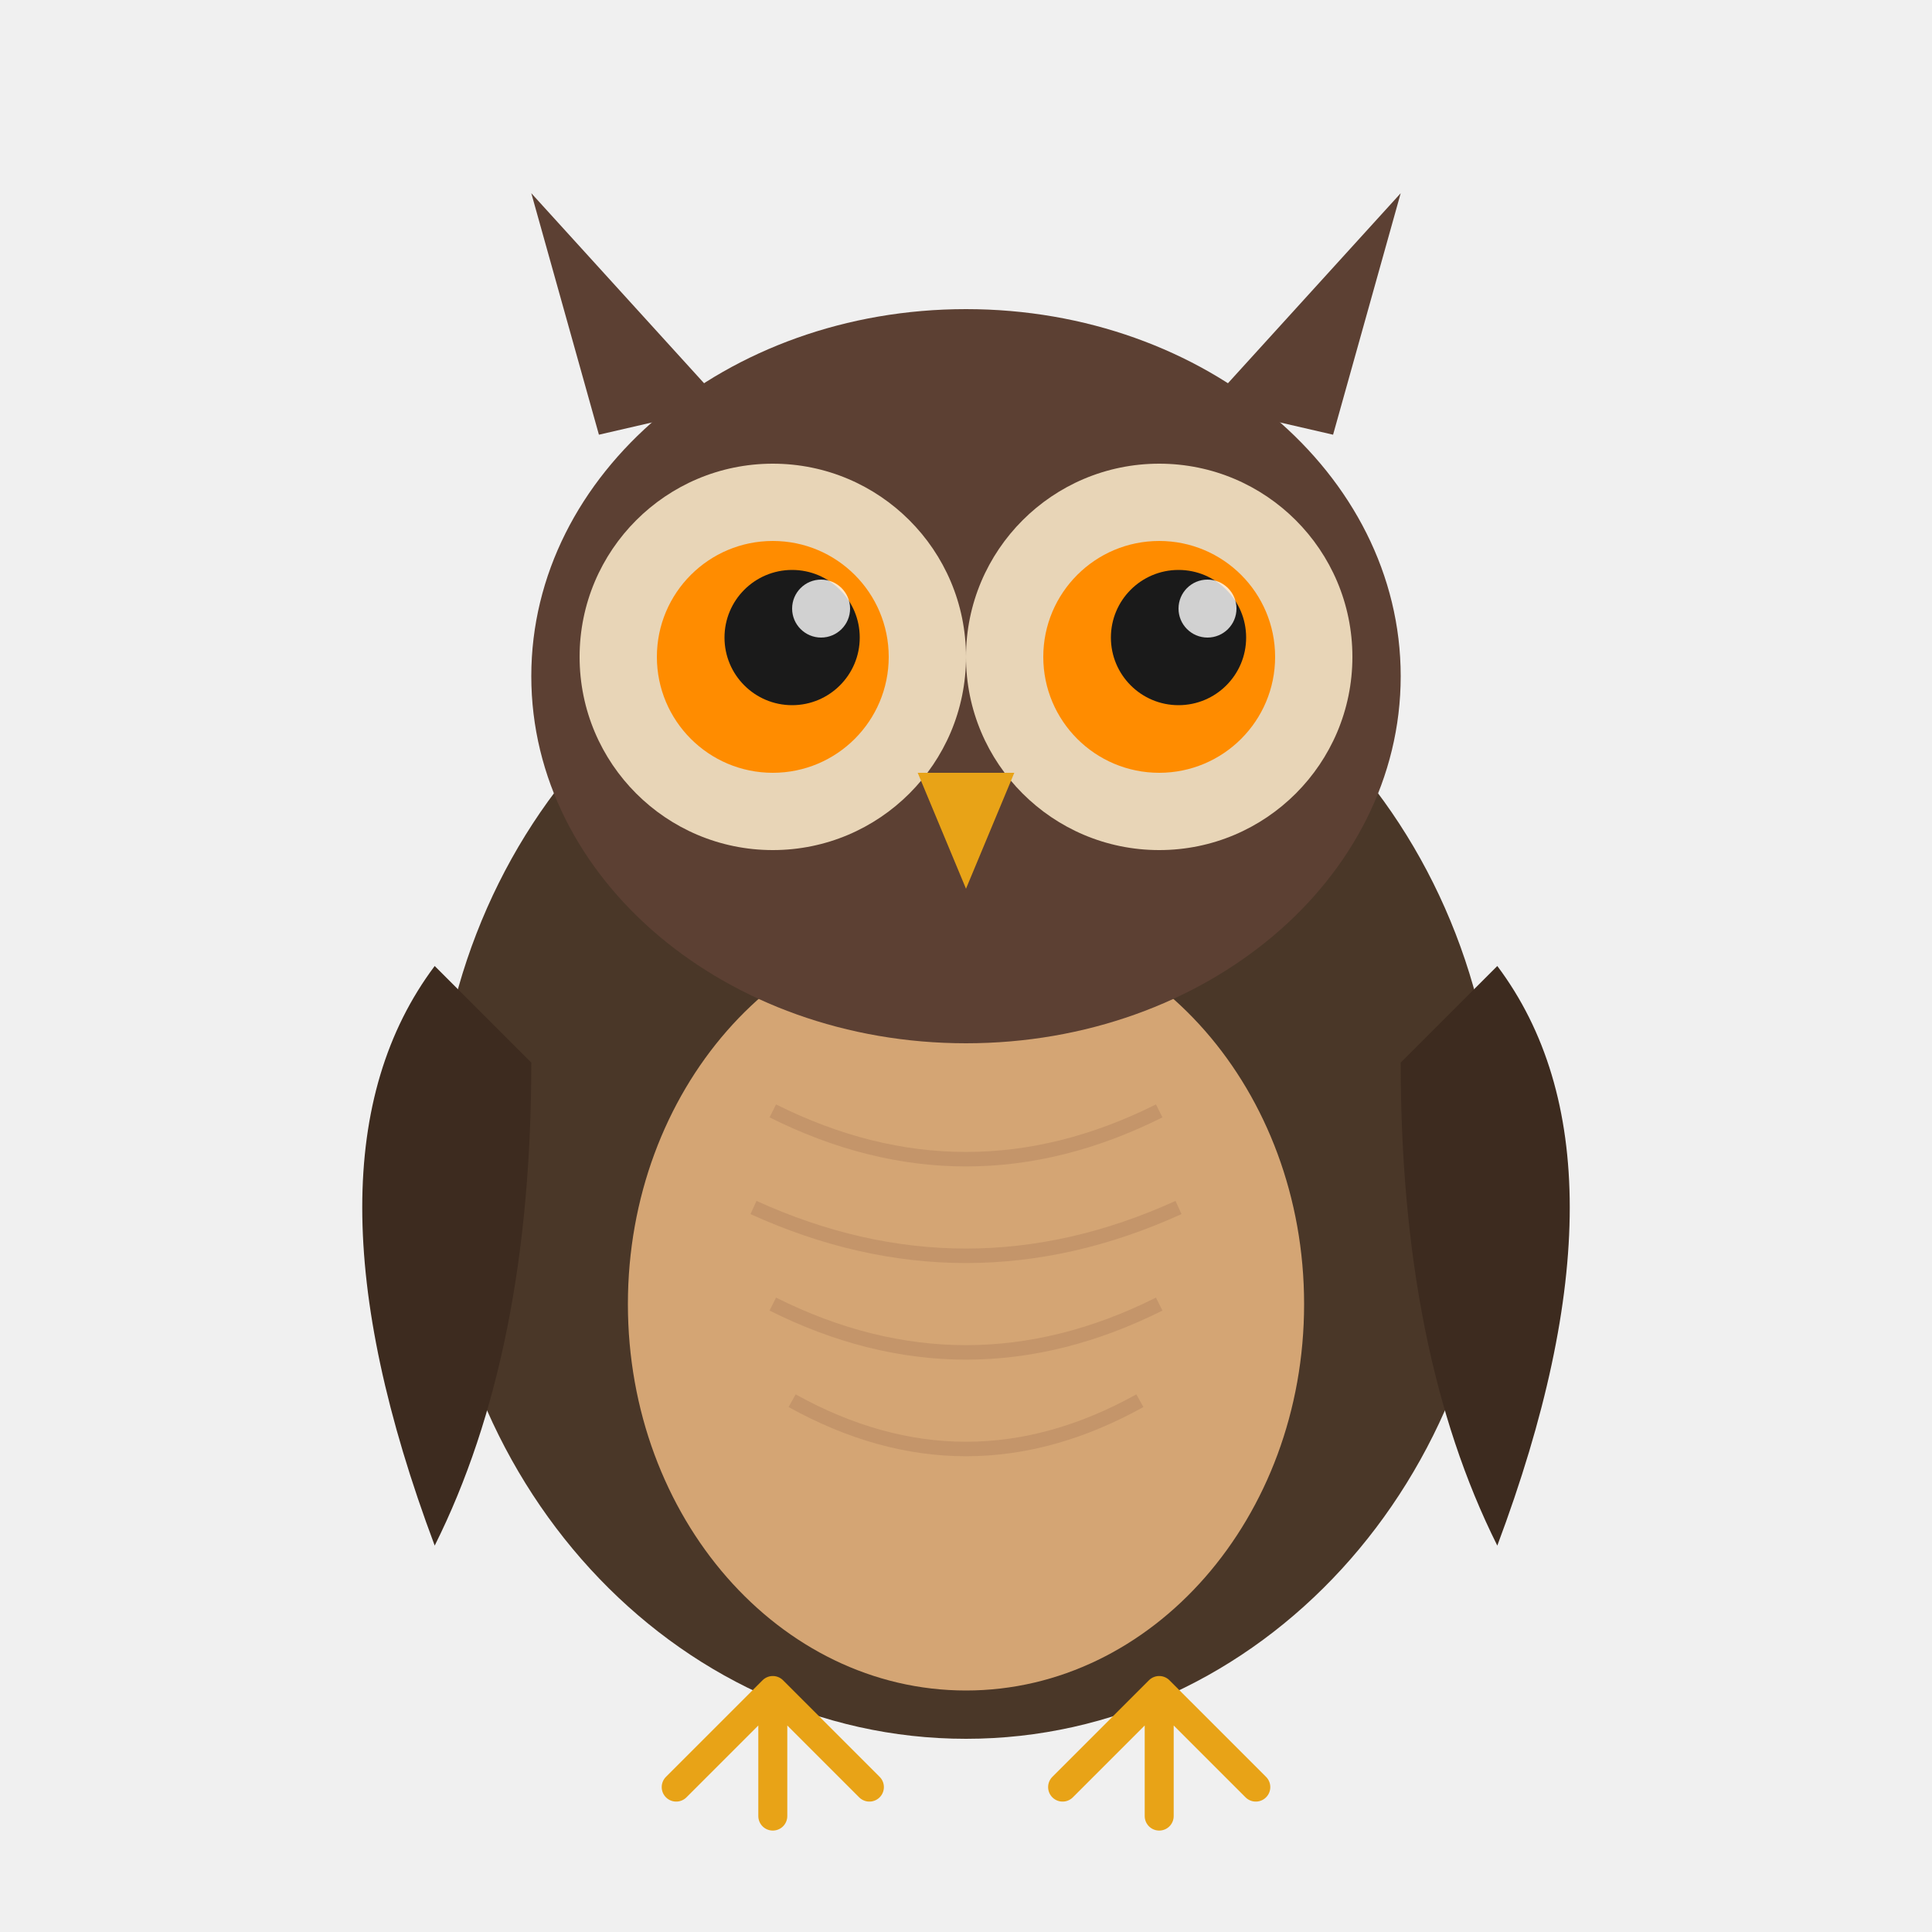
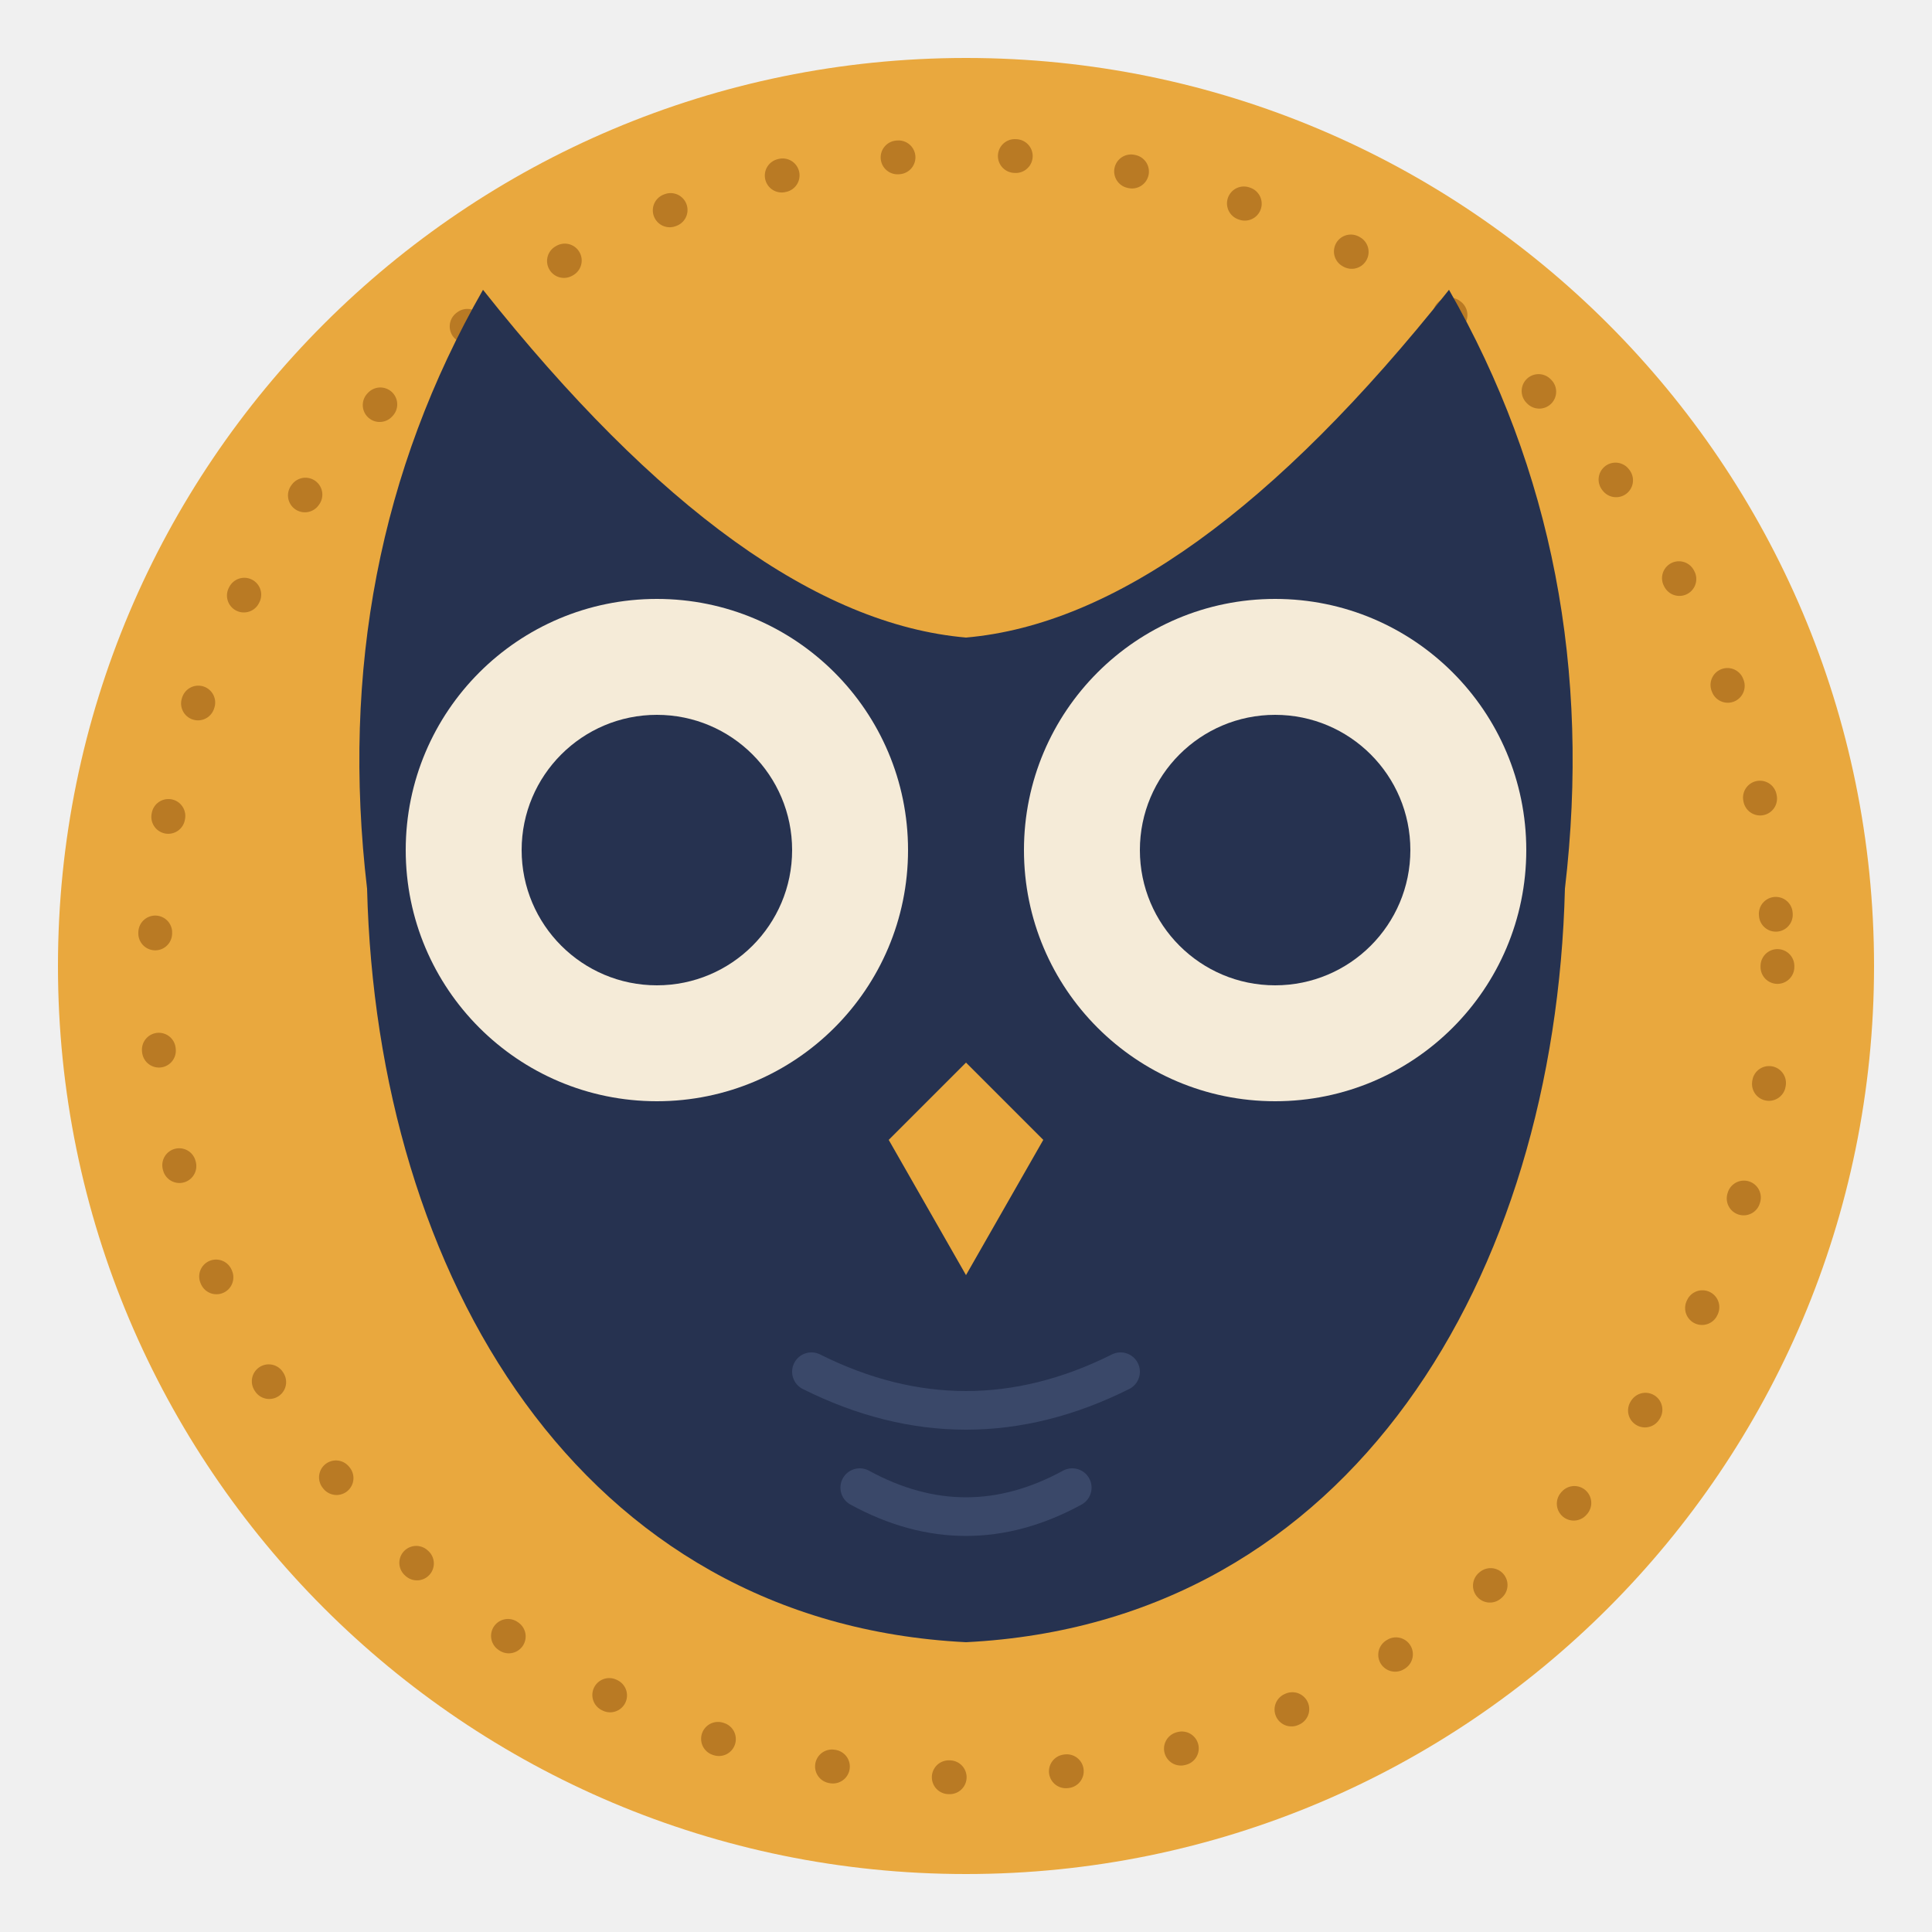
- <svg xmlns="http://www.w3.org/2000/svg" viewBox="0 0 200 200" width="200" height="200">
-   <ellipse cx="100" cy="120" rx="55" ry="60" fill="#4A3728" />
-   <ellipse cx="100" cy="135" rx="35" ry="40" fill="#D4A574" />
-   <path d="M80,115 Q100,125 120,115" stroke="#C4956A" stroke-width="1.5" fill="none" />
-   <path d="M78,125 Q100,135 122,125" stroke="#C4956A" stroke-width="1.5" fill="none" />
-   <path d="M80,135 Q100,145 120,135" stroke="#C4956A" stroke-width="1.5" fill="none" />
-   <path d="M82,145 Q100,155 118,145" stroke="#C4956A" stroke-width="1.5" fill="none" />
-   <ellipse cx="100" cy="70" rx="45" ry="38" fill="#5C4033" />
-   <path d="M62,45 L55,20 L75,42" fill="#5C4033" />
-   <path d="M138,45 L145,20 L125,42" fill="#5C4033" />
-   <circle cx="80" cy="68" r="20" fill="#E8D5B7" />
-   <circle cx="120" cy="68" r="20" fill="#E8D5B7" />
-   <circle cx="80" cy="68" r="12" fill="#FF8C00" />
-   <circle cx="120" cy="68" r="12" fill="#FF8C00" />
-   <circle cx="82" cy="66" r="7" fill="#1A1A1A" />
-   <circle cx="122" cy="66" r="7" fill="#1A1A1A" />
-   <circle cx="85" cy="63" r="3" fill="white" opacity="0.8" />
-   <circle cx="125" cy="63" r="3" fill="white" opacity="0.8" />
-   <path d="M95,80 L100,92 L105,80" fill="#E8A317" />
-   <path d="M45,100 Q30,120 45,160 Q55,140 55,110 Z" fill="#3D2B1F" />
-   <path d="M155,100 Q170,120 155,160 Q145,140 145,110 Z" fill="#3D2B1F" />
-   <path d="M80,175 L70,185 M80,175 L80,188 M80,175 L90,185" stroke="#E8A317" stroke-width="3" stroke-linecap="round" fill="none" />
-   <path d="M120,175 L110,185 M120,175 L120,188 M120,175 L130,185" stroke="#E8A317" stroke-width="3" stroke-linecap="round" fill="none" />
+ <svg xmlns="http://www.w3.org/2000/svg" viewBox="0 0 200 200" width="200" height="200" role="img" aria-label="Parliament of Owls">
+   <circle cx="100" cy="100" r="94" fill="#E9A83E" />
+   <circle cx="100" cy="100" r="84" fill="none" stroke="#B97A24" stroke-width="3.5" stroke-linecap="round" stroke-dasharray="0.1 12.05" />
+   <path fill="#263250" d="M 100 66     Q 77 64 50 30     Q 34 58 38 92     C 39 132 60 168 100 170     C 140 168 161 132 162 92     Q 166 58 150 30     Q 123 64 100 66 Z" />
+   <circle cx="68" cy="88" r="26" fill="#F5EBD8" />
+   <circle cx="132" cy="88" r="26" fill="#F5EBD8" />
+   <circle cx="68" cy="88" r="14" fill="#263250" />
+   <circle cx="132" cy="88" r="14" fill="#263250" />
+   <path fill="#E9A83E" d="M 100 110 L 108 118 L 100 132 L 92 118 Z" />
+   <path d="M 84 142 Q 100 150 116 142" stroke="#3A4869" stroke-width="4" fill="none" stroke-linecap="round" />
+   <path d="M 89 154 Q 100 160 111 154" stroke="#3A4869" stroke-width="4" fill="none" stroke-linecap="round" />
</svg>
